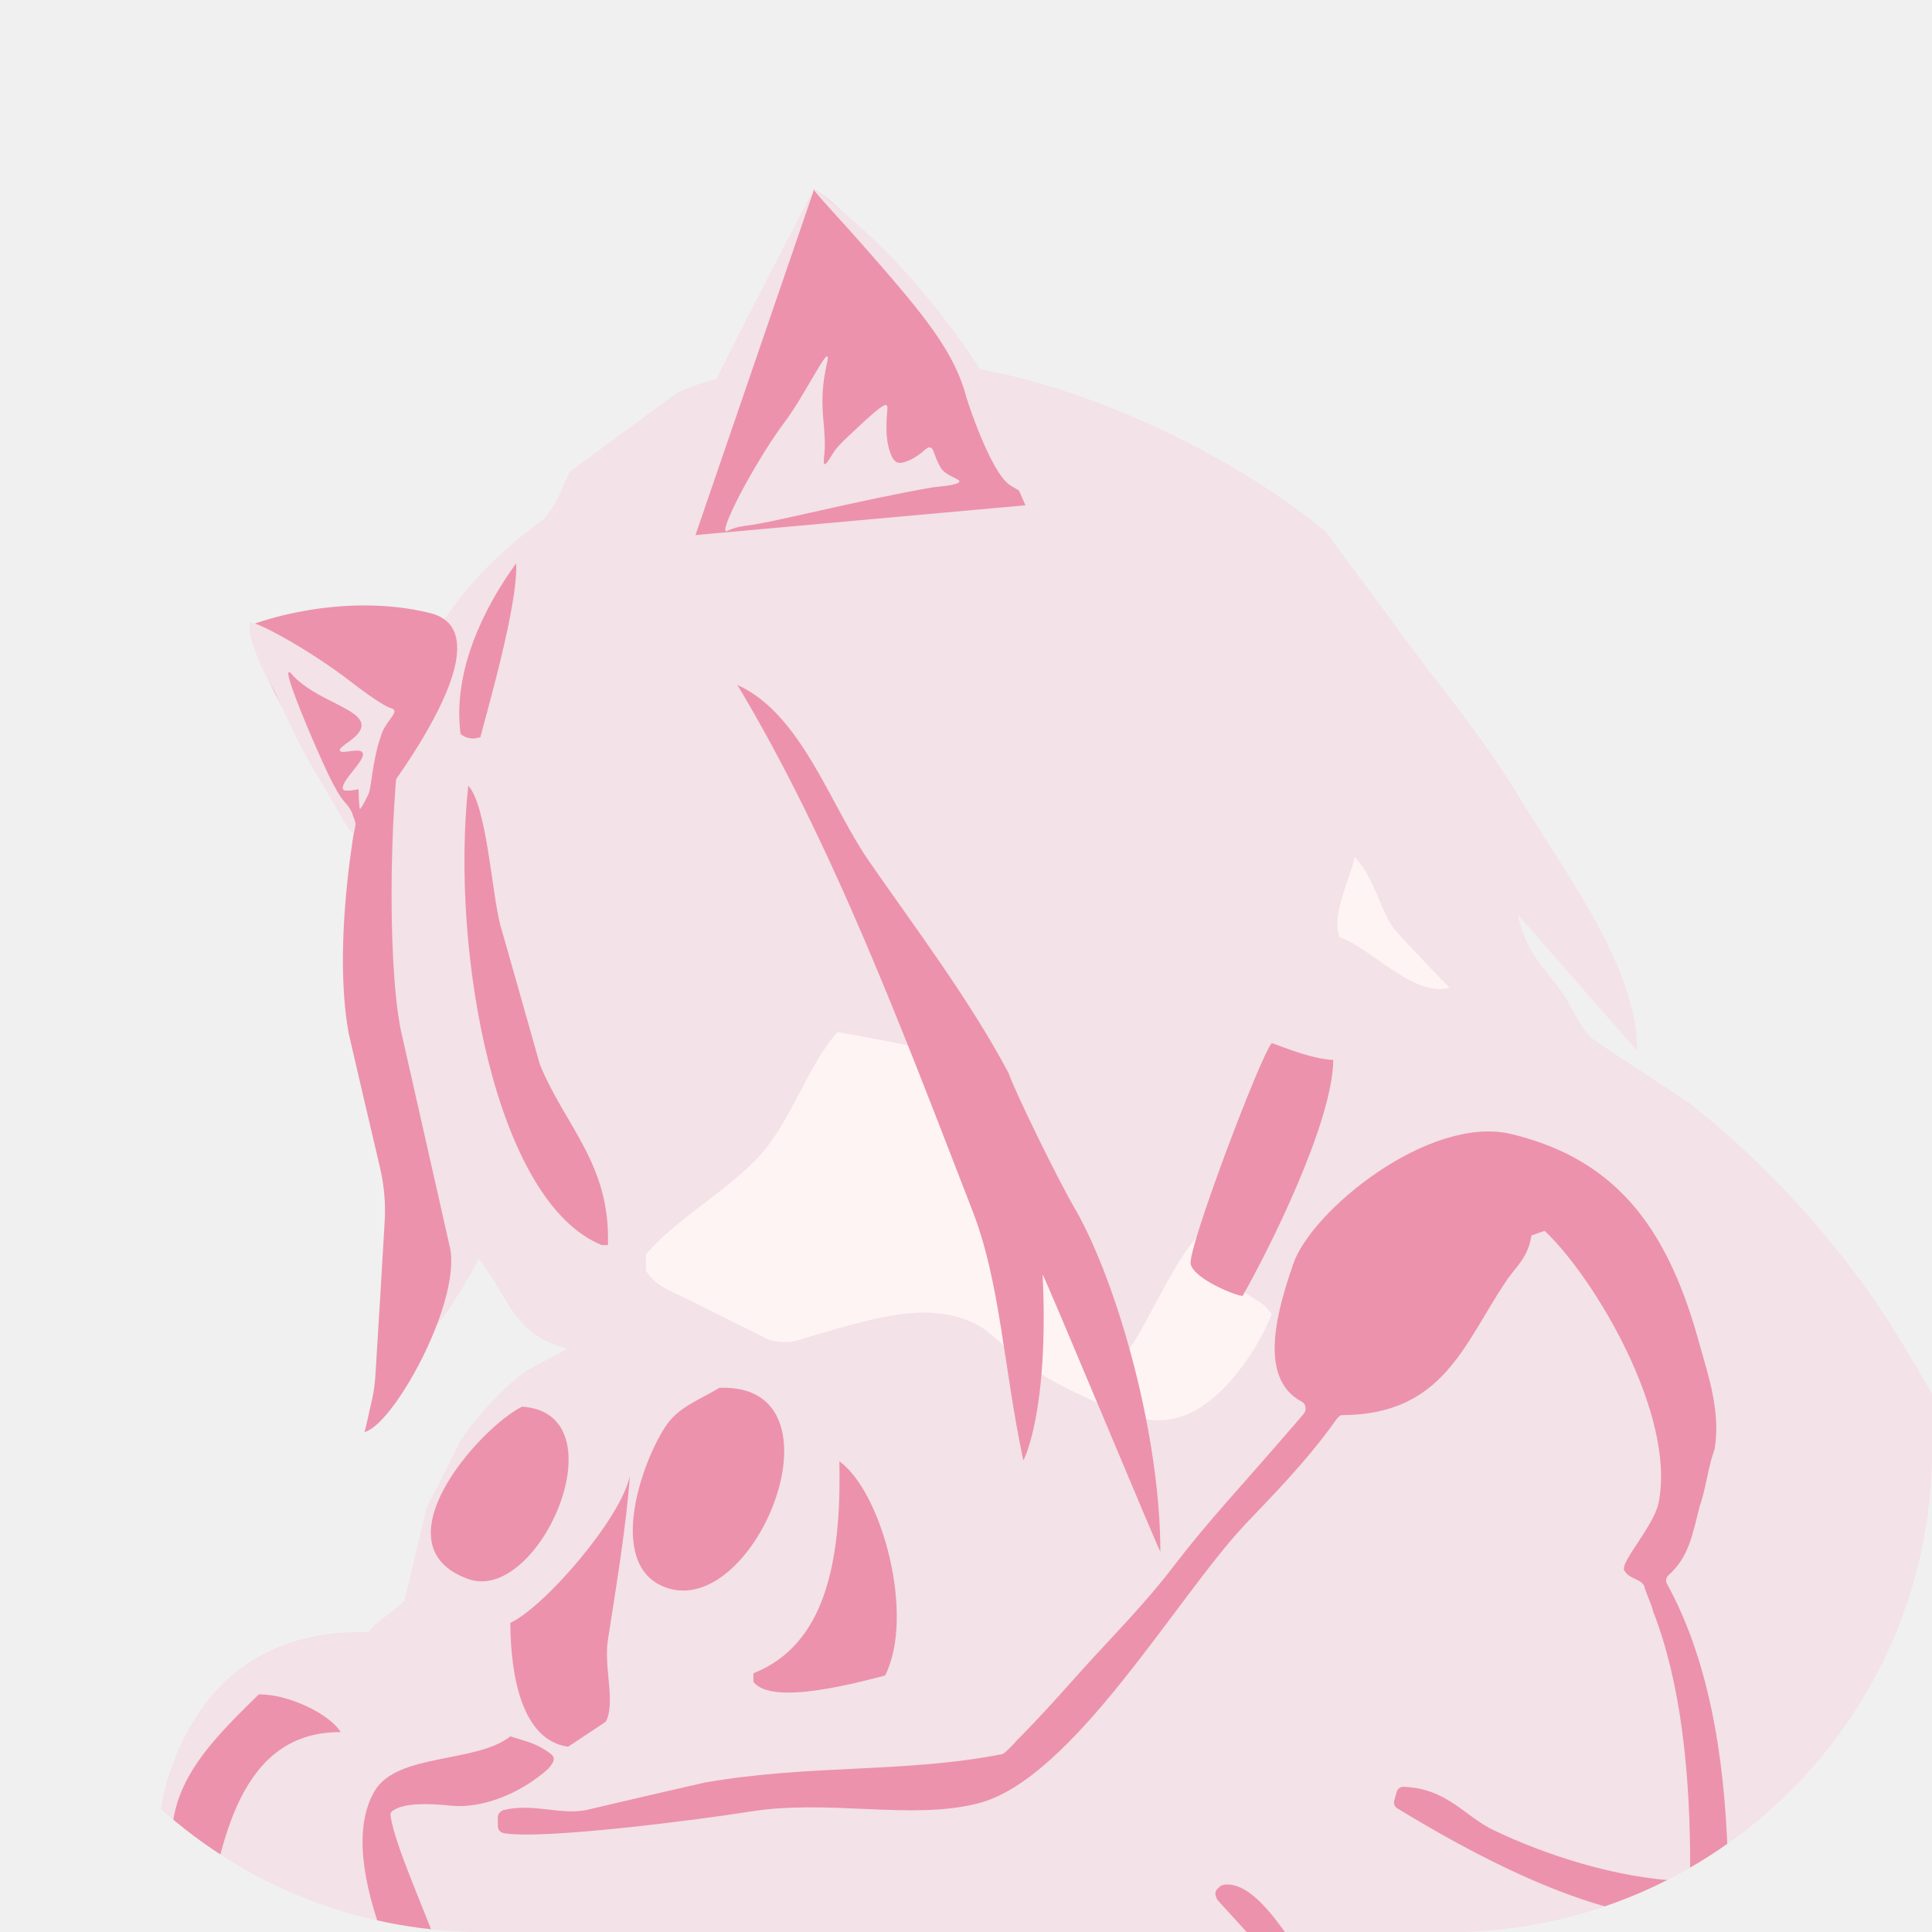
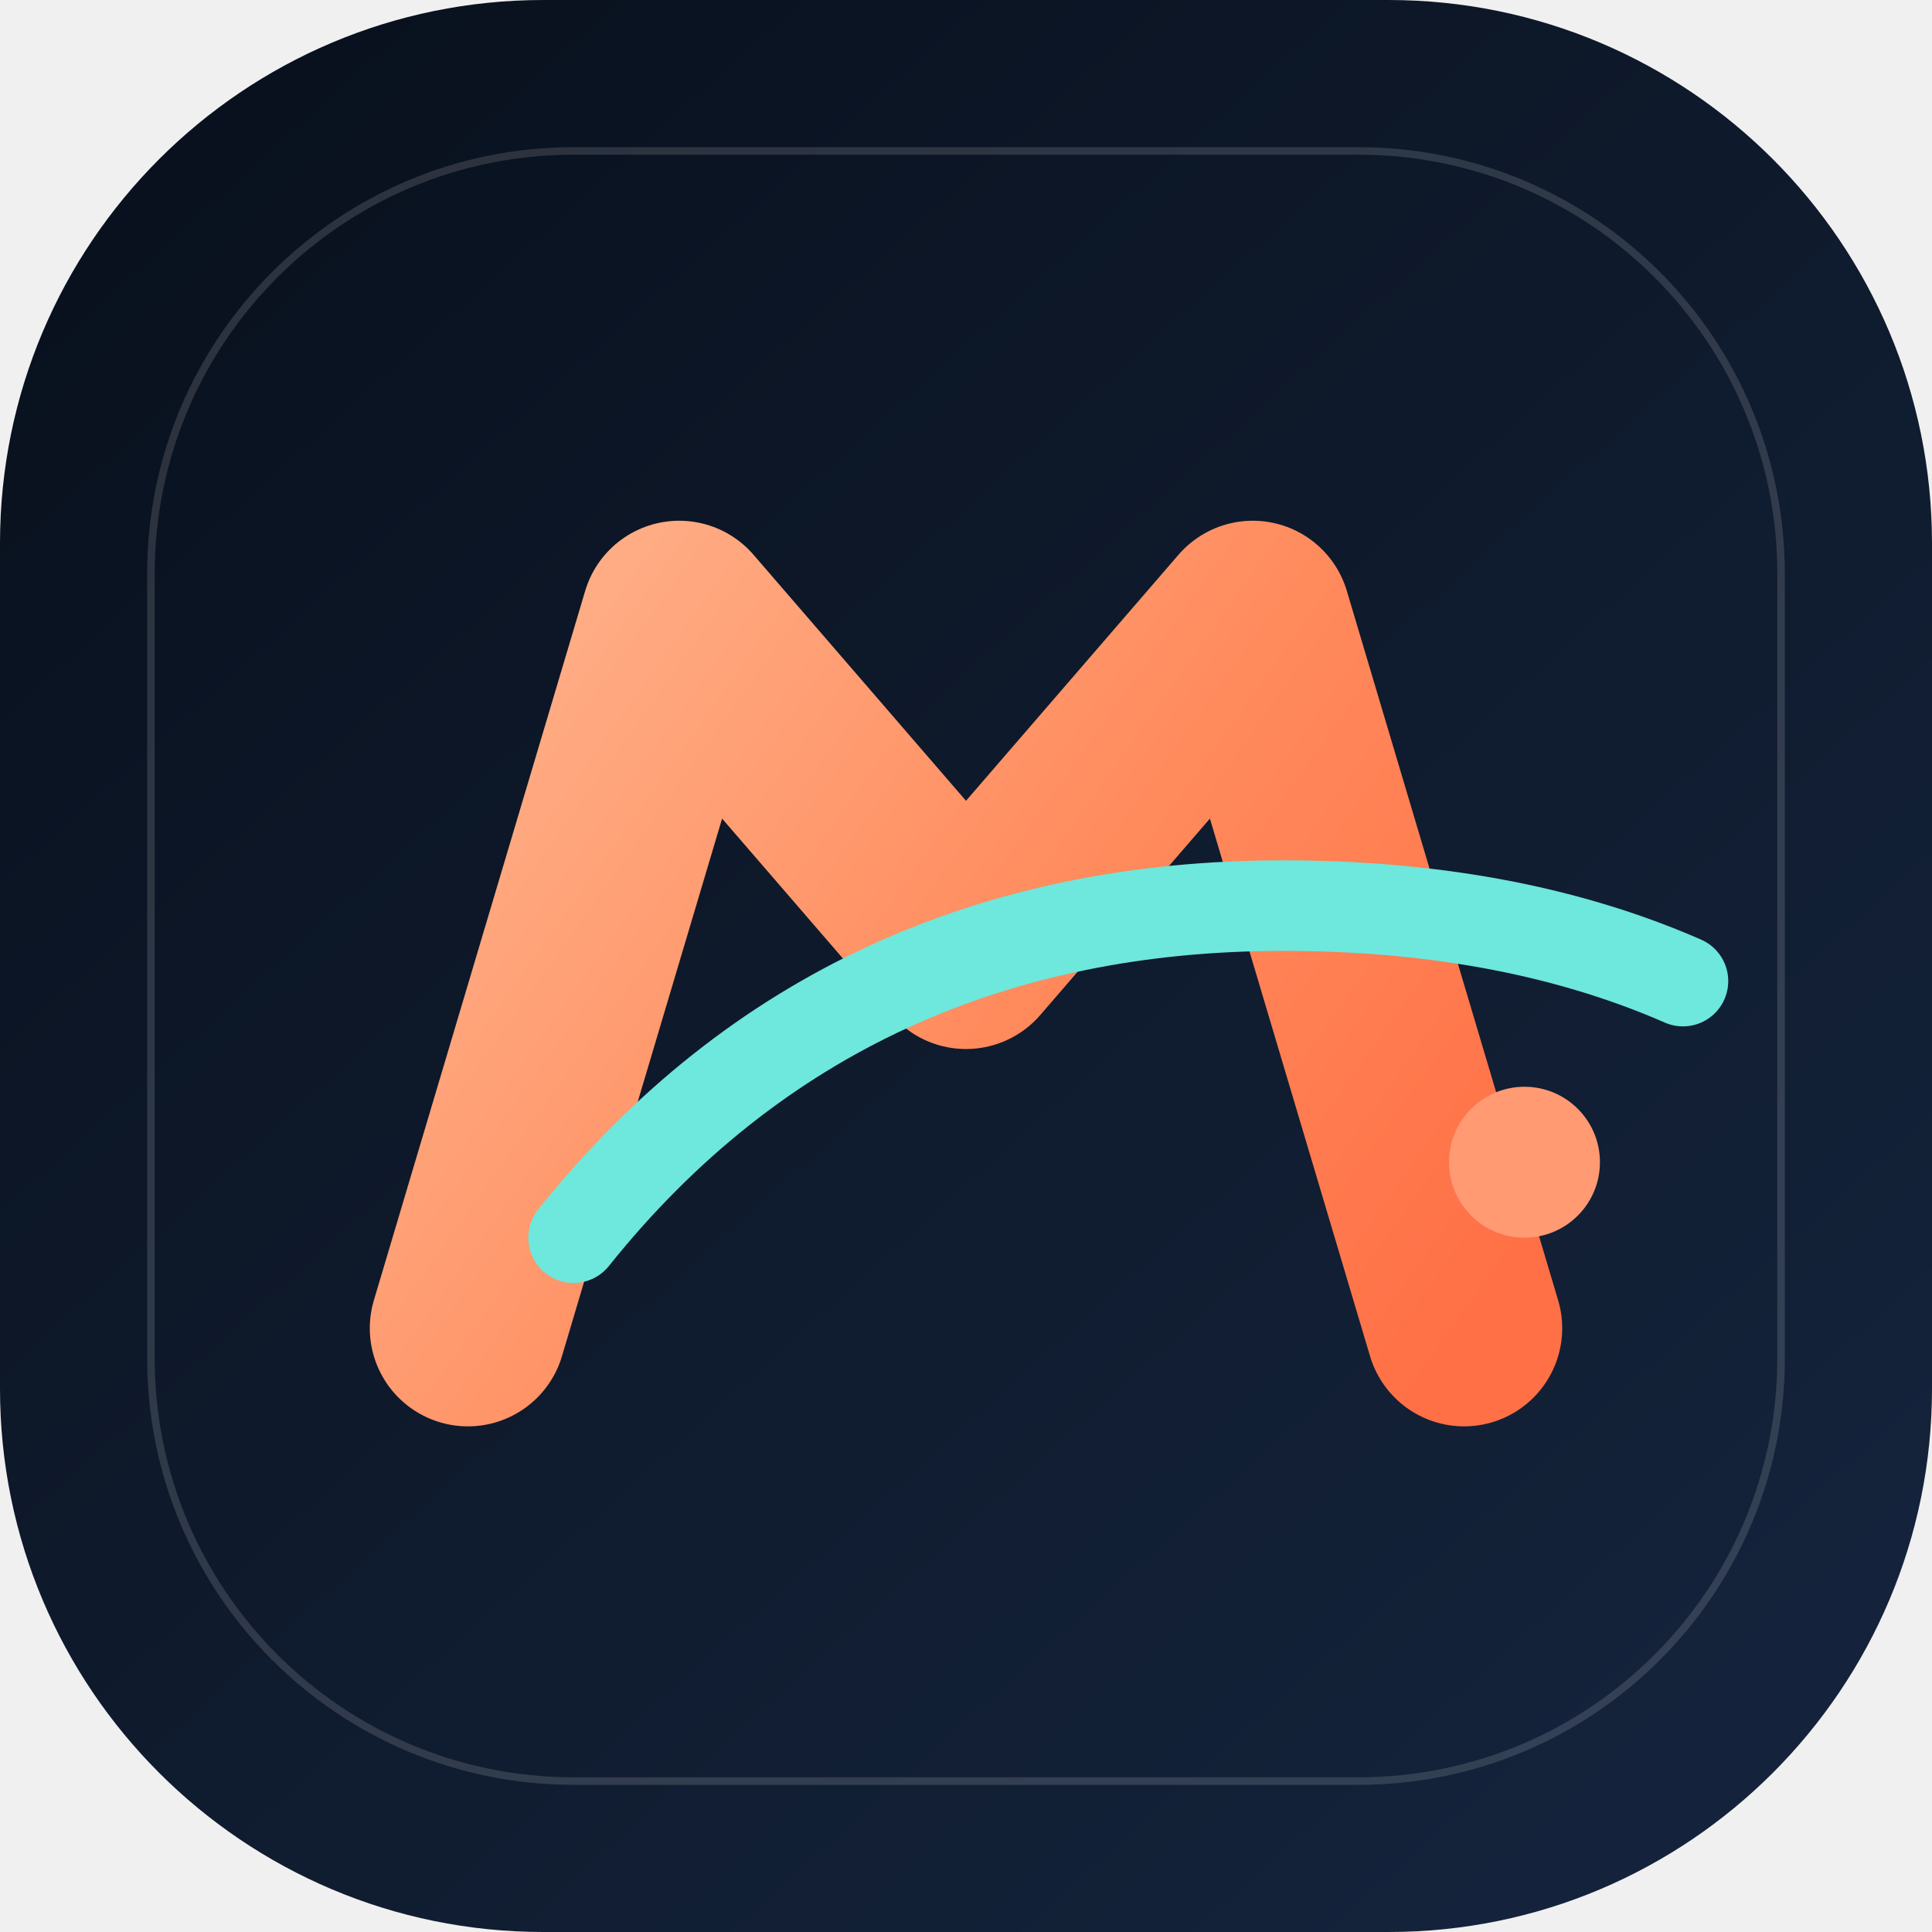
- <svg xmlns="http://www.w3.org/2000/svg" width="1500" height="1500" viewBox="0 0 1500 1500" fill="none">
-   <g clip-path="url(#clip0_526_1314)">
-     <path d="M693.023 1136.16L460.216 984.793L629.931 711.934L1043.81 948.943L1004.69 1172.01L693.023 1136.16Z" fill="#FFF4F4" />
-     <path d="M1019.84 783.634V629.611H1108.79L1176.93 844.048L1019.84 783.634Z" fill="#FFF4F4" />
-     <g clip-path="url(#clip1_526_1314)">
-       <path fill-rule="evenodd" clip-rule="evenodd" d="M1527.94 2023.17C1506.37 2056.62 1443.64 2099.34 1408.72 2120.84C1392.26 2131 1374.38 2128.01 1349.96 2132.19C1244.65 2150.11 1139.91 2126.52 1054.18 2099.64C1033.46 2093.06 982.082 2051.84 959.941 2060.51C928.149 2075.44 932.691 2115.76 916.511 2146.83C905.724 2170.72 877.338 2257.65 868.539 2277.06C846.114 2326.64 818.012 2377.72 791.045 2423.72C770.323 2459.27 717.242 2525.58 657.915 2490.63C630.097 2474.2 631.516 2451.5 627.258 2427.9C626.974 2427.01 626.974 2414.16 626.123 2414.16C623 2414.16 623 2414.16 619.31 2414.16C612.119 2423.32 604.833 2432.48 597.453 2441.64C556.293 2481.37 494.412 2471.81 479.935 2412.37C470.284 2373.24 488.167 2333.81 498.386 2308.13C517.499 2246.2 536.612 2184.27 555.725 2122.34C565.944 2070.96 542.668 2029.14 529.327 1995.39C504.347 1930.87 497.25 1854.11 471.987 1788.39C461.484 1760.61 441.33 1746.28 433.382 1726.56C424.014 1702.97 403.293 1606.19 386.829 1597.82C334.031 1572.73 319.838 1656.37 289.465 1667.72C227.584 1691.02 200.617 1599.32 196.643 1552.12C145.264 1534.2 106.66 1452.96 131.355 1377.98C153.213 1312.57 199.198 1265.37 286.343 1267.17C294.007 1257.01 305.929 1251.93 314.161 1242.67L331.193 1170.99C340.087 1153.66 348.886 1136.24 357.591 1118.71C369.797 1099.9 391.939 1076 410.106 1063.46C420.514 1058.08 430.827 1052.6 441.046 1047.03C435.369 1045.63 430.26 1043.94 425.718 1041.95C396.764 1028.51 391.938 1002.52 371.501 977.132C369.513 982.508 346.805 1022.53 334.315 1034.18C330.152 1031.4 325.988 1028.61 321.825 1025.82C314.445 1013.57 314.161 928.146 307.916 902.159C258.241 692.474 275.556 509.372 419.473 405.127C430.827 397.062 438.775 372.569 442.749 365.998C470 345.886 497.345 325.773 524.785 305.661C554.306 290.428 594.898 288.038 637.761 281.467C654.225 280.869 670.783 280.272 687.436 279.674C813.186 278.48 957.671 352.557 1029.49 413.192C1045.95 435.495 1062.51 457.797 1079.16 480.1C1112.94 527.593 1150.7 570.307 1181.35 621.981C1210.31 670.968 1271.9 750.122 1271.05 815.836C1240.02 780.39 1209.08 745.044 1178.23 709.798C1186.75 747.733 1206.05 755.499 1219.96 782.381C1224.21 790.745 1229.89 800.602 1235.57 805.979C1242.95 810.957 1250.42 816.035 1257.99 821.212C1275.78 832.961 1293.57 844.71 1311.36 856.458C1368.7 900.964 1426.04 963.392 1466.06 1025.82C1535.89 1134.84 1586.14 1257.01 1617.93 1407.26C1664.48 1627.4 1615.37 1889.05 1527.94 2023.17ZM1040.27 727.72C1063.83 735.486 1097.9 774.914 1125.43 766.849C1125.43 766.849 1095.63 736.382 1082.29 721.148C1072.35 707.11 1071.5 695.759 1059.29 674.85L1051.91 665.292C1047.65 683.812 1032.89 712.486 1040.27 727.72ZM998.546 1006.4C997.695 1004.91 988.044 1021.34 987.476 1020.44C980.095 1009.99 975.838 1010.59 964.199 1001.92C954.832 989.976 950.574 964.587 941.207 952.639C920.201 955.626 889.828 1033.59 873.08 1052.1C872.134 1051.51 871.094 1050.91 869.958 1050.31C856.901 1000.73 761.24 836.446 727.46 815.836C701.724 810.857 675.987 805.979 650.251 801.199C625.555 829.576 614.201 871.393 588.369 898.873C561.97 926.652 526.772 944.873 501.508 973.846V986.69C510.308 1000.43 524.501 1003.42 538.694 1011.18C558.375 1020.94 577.961 1030.7 597.453 1040.46C603.414 1041.95 609.659 1042.25 615.62 1041.65C626.406 1040.75 636.909 1037.77 644.006 1035.68C675.514 1026.42 712.7 1035.08 741.653 1042.25C761.807 1047.33 773.162 1061.96 787.923 1071.52C815.741 1089.74 844.695 1095.71 869.958 1115.43C873.175 1119.81 876.298 1124.19 879.325 1128.57C907.144 1139.92 997.127 1035.98 998.546 1006.4Z" fill="#F3E2E7" />
-       <path d="M338.006 489.055C331.477 509.366 320.974 533.262 314.445 553.573C314.067 554.171 313.878 554.868 313.878 555.664C302.807 610.624 299.969 742.649 311.039 799.102C323.907 856.054 336.776 913.005 349.644 969.957C357.024 1013.27 305.078 1106.76 282.937 1111.84C283.505 1110.94 286.343 1097.5 288.898 1086.45C290.223 1080.28 291.074 1074.1 291.453 1067.93C293.913 1028.7 296.278 989.472 298.549 950.243C299.685 935.308 298.265 920.373 294.859 905.737C286.722 871.287 278.679 836.838 270.731 802.388C256.822 726.817 277.828 603.157 298.549 549.69C306.781 528.483 337.154 489.055 338.006 489.055Z" fill="#EC92AD" />
-       <path d="M531.597 416.177L631.799 146.752C631.799 146.752 707.874 188.271 796.154 392.281L531.597 416.177Z" fill="#EC92AD" />
-       <path d="M197.493 484.286C197.493 484.286 264.2 458.897 333.746 475.923C403.576 492.949 278.677 643.193 278.677 643.193C278.677 643.193 184.72 509.974 197.493 484.286Z" fill="#EC92AD" />
-       <path d="M527.906 374.657C527.906 374.657 525.635 421.254 537.557 422.449L632.083 147.05C632.083 146.751 631.799 146.751 631.799 147.05C510.591 379.138 532.448 346.58 527.906 374.657Z" fill="#F3E2E7" />
-       <path d="M784.231 376.753C769.47 367.194 751.587 313.13 750.451 308.948C741.368 274.3 719.511 246.819 674.377 195.444C651.384 169.158 630.947 147.951 631.798 146.756C632.65 145.86 651.101 161.392 661.603 170.652C686.299 192.158 709.008 215.755 737.11 252.793C788.772 320.299 800.695 369.882 810.63 386.012C810.914 386.61 812.333 388.999 811.481 389.895C810.346 391.389 803.817 387.804 796.153 383.623C790.76 380.636 785.65 377.649 784.231 376.753Z" fill="#F3E2E7" />
-       <path d="M563.389 412.297C560.834 410.504 573.324 383.323 592.627 352.258C608.523 326.57 610.226 328.661 624.987 303.272C633.218 289.532 640.599 275.792 642.302 276.688C643.438 276.987 642.018 281.467 640.883 287.74C634.922 318.207 642.586 333.441 639.747 355.245C639.747 356.44 639.18 360.024 640.315 360.323C641.45 360.921 644.573 355.245 647.695 350.466C650.818 345.986 655.927 341.207 665.862 331.947C685.449 313.428 687.436 314.025 688.287 314.623C689.991 315.817 688.004 319.7 688.287 334.038C688.287 335.233 688.287 346.284 692.829 355.245C693.397 356.141 694.248 357.635 695.668 358.531C697.655 359.726 700.493 360.025 707.306 356.739C717.525 351.661 718.944 346.583 722.351 347.479C725.189 348.375 724.621 352.258 729.731 362.115C733.421 369.583 745.911 371.674 744.775 374.063C743.356 377.05 726.608 377.946 724.905 378.245C665.862 388.401 598.02 406.323 579.285 408.115C577.866 408.413 574.176 408.712 569.634 410.206C565.092 411.699 563.957 412.894 563.389 412.297Z" fill="#F3E2E7" />
-       <path d="M275.975 638.954C275.704 642.789 275.704 642.789 274.809 646.076C272.822 646.673 271.865 646.183 259.943 625.274C247.453 603.469 242.06 596.301 230.421 573.301C219.918 551.795 213.957 537.159 210.267 531.782C210.267 531.782 200.332 514.458 194.939 495.938C194.087 492.951 193.803 489.666 193.803 489.666C193.803 487.276 193.519 484.588 194.087 483.692C196.074 481.004 232.976 500.12 267.039 525.211C276.407 532.379 297.696 548.808 304.225 550.003C304.509 550.301 305.36 550.301 305.928 551.197C308.199 554.184 299.115 560.756 295.993 570.613C288.613 592.119 288.613 611.235 286.058 616.612C282.651 623.482 280.381 627.963 279.529 627.963C278.677 627.963 278.394 612.729 278.394 612.729C278.394 612.729 267.891 615.118 266.471 613.028C263.065 607.352 284.638 590.028 281.516 584.353C279.245 580.171 265.052 585.846 263.917 582.859C262.214 579.275 280.664 572.704 280.664 563.145C280.664 550.003 244.898 544.029 226.731 523.717C226.163 522.821 225.028 521.626 224.176 521.925C220.77 523.717 244.047 578.379 254.833 601.08C266.471 624.975 267.234 620.481 272.06 628.545C272.627 629.442 273.274 630.737 274.142 633.476C274.751 635.397 275.704 637.311 275.975 638.954Z" fill="#F3E2E7" />
-       <path d="M1527.94 2023.17C1506.37 2056.62 1443.64 2099.33 1408.72 2120.84C1392.26 2131 1374.38 2128.01 1349.96 2132.19C1244.65 2150.11 1139.91 2126.51 1054.18 2099.63C1033.46 2093.06 982.082 2051.84 959.941 2060.5C928.149 2075.44 932.691 2115.76 916.511 2146.83C905.724 2170.72 877.338 2257.64 868.539 2277.06C846.114 2326.64 818.012 2377.72 791.045 2423.72C770.323 2459.26 717.242 2525.57 657.915 2490.63C630.097 2474.2 631.516 2451.5 627.258 2427.9C626.974 2427 626.974 2414.16 626.123 2414.16C623 2414.16 623 2414.16 619.31 2414.16C612.119 2423.32 604.833 2432.48 597.453 2441.64C556.293 2481.37 494.412 2471.81 479.935 2412.37C470.284 2373.24 488.167 2333.81 498.386 2308.12C517.499 2246.19 536.612 2184.26 555.725 2122.33C565.944 2070.96 542.668 2029.14 529.327 1995.39C504.347 1930.87 497.25 1854.1 471.987 1788.39C461.484 1760.61 441.33 1746.27 433.382 1726.56C424.014 1702.96 403.293 1606.18 386.829 1597.82C334.031 1572.73 319.838 1656.37 289.465 1667.72C227.584 1691.01 200.617 1599.31 196.643 1552.12C145.264 1534.2 106.66 1452.95 131.355 1377.98C153.213 1312.57 199.198 1265.37 286.343 1267.16C294.007 1257.01 305.929 1251.93 314.161 1242.67L331.193 1170.98C340.087 1153.66 348.886 1136.23 357.591 1118.71C369.797 1099.89 391.939 1076 410.106 1063.45C420.514 1058.08 430.827 1052.6 441.046 1047.02C435.369 1045.63 430.26 1043.94 425.718 1041.95C436.504 1038.66 446.156 1037.76 454.104 1037.76C494.128 1037.47 510.308 1061.36 554.306 1059.87C574.176 1058.97 574.176 1053.89 615.62 1041.65C678.069 1023.13 709.293 1013.87 741.086 1021.93C777.987 1031.19 772.026 1051.21 835.895 1081.67C869.39 1097.5 893.234 1108.56 918.782 1099.3C943.761 1090.04 961.645 1064.95 968.457 1055.39C978.676 1040.75 984.07 1027.91 985.773 1024.02C985.773 1024.02 988.895 1016.86 996.276 1002.82C1007.91 981.012 1029.77 943.675 1066.67 892C1105.85 837.936 1195.26 823.897 1257.99 821.209C1275.78 832.958 1293.57 844.707 1311.36 856.455C1368.7 900.961 1426.04 963.389 1466.06 1025.82C1535.89 1134.84 1586.14 1257.01 1617.93 1407.25C1664.48 1627.39 1615.37 1889.05 1527.94 2023.17Z" fill="url(#paint0_linear_526_1314)" />
-       <path d="M400.737 437.385C402.441 468.748 377.745 553.578 372.919 572.396C371.784 572.694 370.364 572.993 368.661 573.292C364.971 573.591 361.281 572.695 358.159 570.305L357.591 570.006C351.062 520.423 376.609 470.54 400.737 437.385Z" fill="#EC92AD" />
-       <path d="M572.473 531.775C622.148 554.178 644.289 624.67 674.662 668.579C711.28 721.448 752.156 775.213 783.096 833.161C787.354 846.303 822.269 917.99 835.894 940.691C868.822 999.833 900.898 1115.73 900.898 1204.74C899.763 1204.14 810.631 989.678 809.495 989.678C814.605 1096.61 794.451 1134.84 794.451 1133.65C779.122 1061.07 776.568 995.652 755.278 940.691C700.493 799.408 646.276 654.54 572.473 531.775Z" fill="#EC92AD" />
-       <path d="M363.552 610.025C377.745 625.259 381.719 691.57 388.248 717.556C398.656 753.997 408.97 790.339 419.189 826.581C439.343 875.268 473.974 903.943 471.987 966.67C470.473 966.67 468.864 966.67 467.161 966.67C384.842 933.215 349.643 739.361 363.552 610.025Z" fill="#EC92AD" />
-       <path d="M1035.16 823.002C1034.6 871.69 985.205 970.26 964.767 1006.1C961.361 1006.7 927.581 993.558 924.459 981.61C921.62 969.961 979.812 816.729 987.476 809.859C1001.67 814.937 1018.13 821.807 1035.16 823.002Z" fill="#EC92AD" />
-       <path d="M1310.22 1489.99C1234.72 1490.59 1138.2 1436.52 1084.84 1403.97C1082.85 1402.77 1081.72 1400.08 1082.57 1397.69C1083.14 1395.3 1083.99 1392.91 1084.56 1390.82C1085.41 1388.43 1087.39 1387.24 1089.66 1387.24C1124.3 1388.73 1136.79 1410.24 1160.35 1421.29C1199.23 1439.81 1255.44 1458.63 1306.82 1460.42C1309.66 1460.42 1312.21 1458.03 1312.21 1454.74C1312.78 1375.89 1304.55 1305.4 1283.82 1251.93C1283.64 1251.73 1283.54 1251.53 1283.54 1251.33C1282.12 1244.76 1278.43 1238.49 1276.73 1231.92C1276.73 1231.32 1276.16 1230.42 1275.59 1229.83C1271.62 1225.35 1264.81 1225.64 1261.12 1219.37C1257.43 1213.1 1284.11 1185.02 1287.8 1166.5C1301.42 1097.5 1236.7 990.569 1199.23 955.622C1194.69 957.115 1193.56 957.713 1189.02 959.206C1186.18 977.427 1176.53 983.401 1168.29 996.245C1136.22 1044.63 1119.75 1098.4 1041.98 1098.7C1039.99 1098.7 1038.57 1100.79 1037.15 1102.58C1014.73 1134.24 987.475 1161.72 966.754 1183.53C913.956 1239.38 833.056 1381.27 759.536 1400.08C707.874 1413.52 643.722 1396.5 581.272 1406.65C548.345 1412.03 418.905 1429.06 390.519 1423.08C387.964 1422.49 386.261 1419.8 386.545 1417.11C386.829 1412.03 384.842 1408.45 390.519 1405.46C414.079 1399.49 435.085 1409.64 455.806 1405.16C486.274 1397.99 516.742 1390.92 547.209 1383.95C547.209 1383.95 547.304 1383.95 547.493 1383.95C628.961 1369.62 703.332 1376.78 778.271 1361.85C779.974 1361.55 787.922 1353.19 789.058 1351.69C812.902 1327.5 824.824 1313.46 841.288 1295.24C864.848 1269.25 889.828 1244.16 911.117 1216.09C939.787 1178.75 961.077 1157.24 1009.05 1101.39C1012.17 1097.8 1013.87 1096.01 1013.59 1093.92C1013.59 1092.13 1013.59 1089.74 1010.18 1087.94C975.269 1069.13 993.153 1013.57 1003.94 981.608C1018.13 939.791 1109.53 865.714 1172.84 880.35C1258.28 900.662 1296.31 958.011 1319.87 1044.93C1325.55 1065.54 1336.62 1096.91 1330.95 1126.18C1330.76 1126.38 1330.66 1126.58 1330.66 1126.78C1326.12 1139.32 1324.13 1157.24 1319.59 1169.49C1319.59 1169.69 1319.59 1169.79 1319.59 1169.79C1313.63 1192.79 1311.08 1208.92 1295.46 1222.96C1293.48 1224.75 1292.91 1227.73 1294.33 1229.83C1325.55 1286.88 1338.89 1359.46 1341.45 1442.5C1343.15 1488.8 1339.46 1555.7 1347.13 1594.53C1347.41 1596.33 1348.83 1597.82 1350.25 1598.42C1415.54 1628.29 1581.31 1777.64 1600.61 1846.93C1600.8 1847.93 1600.8 1848.83 1600.61 1849.62C1596.07 1869.93 1589.54 1889.05 1583.01 1907.57C1582.82 1908.17 1582.44 1908.76 1581.88 1909.36C1537.6 1960.44 1447.61 2019.88 1350.25 1974.78C1294.9 1949.09 1257.71 1914.14 1220.24 1867.54C1194.69 1835.88 1169.71 1800.04 1145.02 1766.88C1103.86 1711.92 1070.93 1651.88 1032.04 1593.94C1015.01 1568.85 999.114 1539.57 980.947 1514.48C980.947 1514.28 980.852 1514.09 980.663 1513.89C968.741 1500.94 956.913 1488 945.18 1475.06C942.058 1469.08 944.045 1467.59 947.167 1464.6C947.924 1464 948.776 1463.61 949.722 1463.41C970.16 1459.82 991.166 1491.19 1001.1 1504.93C1001.1 1505.12 1001.2 1505.22 1001.38 1505.22C1019.84 1524.94 1035.16 1553.02 1052.2 1575.42C1052.38 1575.62 1052.48 1575.72 1052.48 1575.72C1068.38 1601.7 1083.99 1620.22 1100.17 1646.21C1161.77 1738.21 1229.32 1861.27 1319.87 1921.61C1344 1937.74 1392.54 1971.19 1434.55 1962.23C1481.39 1952.37 1512.62 1930.57 1545.26 1909.36C1560.87 1898.91 1566.27 1877.4 1557.18 1860.08C1509.21 1770.17 1411.85 1663.23 1322.15 1635.75C1319.87 1635.16 1318.46 1633.07 1318.17 1630.68C1317.23 1585.67 1316.28 1540.57 1315.33 1495.37C1315.33 1492.38 1313.06 1489.99 1310.22 1489.99Z" fill="#EC92AD" />
-       <path d="M558.564 1077.49C660.47 1073.61 587.234 1257.9 516.837 1232.51C469.432 1215.19 498.954 1132.15 518.256 1105.27C528.191 1091.83 543.803 1086.45 558.564 1077.49Z" fill="#EC92AD" />
-       <path d="M405.28 1092.13C483.341 1097.21 418.905 1245.66 363.552 1225.95C291.736 1200.26 371.5 1109.15 405.28 1092.13Z" fill="#EC92AD" />
-       <path d="M651.669 1134.55C684.88 1158.44 710.712 1254.62 687.151 1300.92C670.971 1304.8 599.439 1325.41 584.962 1305.7C584.962 1303.51 584.962 1301.32 584.962 1299.13C640.598 1277.03 653.372 1213.1 651.669 1134.55Z" fill="#EC92AD" />
-       <path d="M489.017 1145.89C486.179 1187.11 475.96 1246.85 471.986 1273.14C468.58 1294.34 478.231 1322.12 470.283 1336.76C460.631 1343.13 450.886 1349.6 441.045 1356.17C405.279 1351.1 396.479 1301.51 396.195 1259.99C422.594 1247.75 481.921 1179.34 489.017 1145.89Z" fill="#EC92AD" />
-       <path d="M200.9 1315.55C222.757 1314.95 255.968 1330.49 264.484 1344.82C186.991 1344.23 170.811 1429.06 159.172 1499.55C157.658 1498.95 156.144 1498.45 154.631 1498.06C107.226 1410.24 146.966 1368.12 200.9 1315.55Z" fill="#EC92AD" />
-       <path d="M396.196 1348.11C408.118 1352 416.35 1353.19 427.421 1361.55C431.679 1364.84 430.259 1367.83 425.718 1373.2C404.428 1392.32 374.339 1404.57 349.643 1401.88C335.166 1400.39 314.445 1399.19 305.077 1405.76C302.806 1406.96 303.09 1409.05 303.374 1410.84C310.754 1453.85 372.068 1563.47 355.604 1598.12C350.779 1598.42 349.359 1598.42 344.818 1598.42C324.947 1567.66 256.821 1448.18 290.884 1390.53C308.2 1360.96 370.081 1369.02 396.196 1348.11Z" fill="#EC92AD" />
-     </g>
-   </g>
+ <svg xmlns="http://www.w3.org/2000/svg" width="256" height="256" viewBox="0 0 256 256" fill="none">
+   <rect width="256" height="256" rx="72" fill="url(#bg)" />
+   <rect x="20" y="20" width="216" height="216" rx="56" stroke="rgba(255,255,255,0.14)" />
+   <path d="M62 176L90 82L128 126L166 82L194 176" stroke="url(#mira)" stroke-width="26" stroke-linecap="round" stroke-linejoin="round" />
+   <path d="M76 164C100 134 132 120 170 120C189 120 207 123 223 130" stroke="#6EE7DC" stroke-width="12" stroke-linecap="round" />
+   <circle cx="202" cy="154" r="10" fill="#FF9A72" />
  <defs>
-     <linearGradient id="paint0_linear_526_1314" x1="37.446" y1="2500.51" x2="37.446" y2="821.087" gradientUnits="userSpaceOnUse">
-       <stop stop-color="#F3E2E7" />
-       <stop offset="1" stop-color="#F3E2E7" />
+     <linearGradient id="bg" x1="26" y1="18" x2="220" y2="234" gradientUnits="userSpaceOnUse">
+       <stop stop-color="#09111E" />
+       <stop offset="1" stop-color="#14233B" />
    </linearGradient>
-     <clipPath id="clip0_526_1314">
-       <rect width="1500" height="1500" rx="375" fill="white" />
-     </clipPath>
-     <clipPath id="clip1_526_1314">
-       <rect width="1894" height="1993" fill="white" transform="translate(-83 -420)" />
-     </clipPath>
+     <linearGradient id="mira" x1="62" y1="82" x2="194" y2="176" gradientUnits="userSpaceOnUse">
+       <stop stop-color="#FFB18A" />
+       <stop offset="0.55" stop-color="#FF8A5C" />
+       <stop offset="1" stop-color="#FF7046" />
+     </linearGradient>
  </defs>
</svg>
